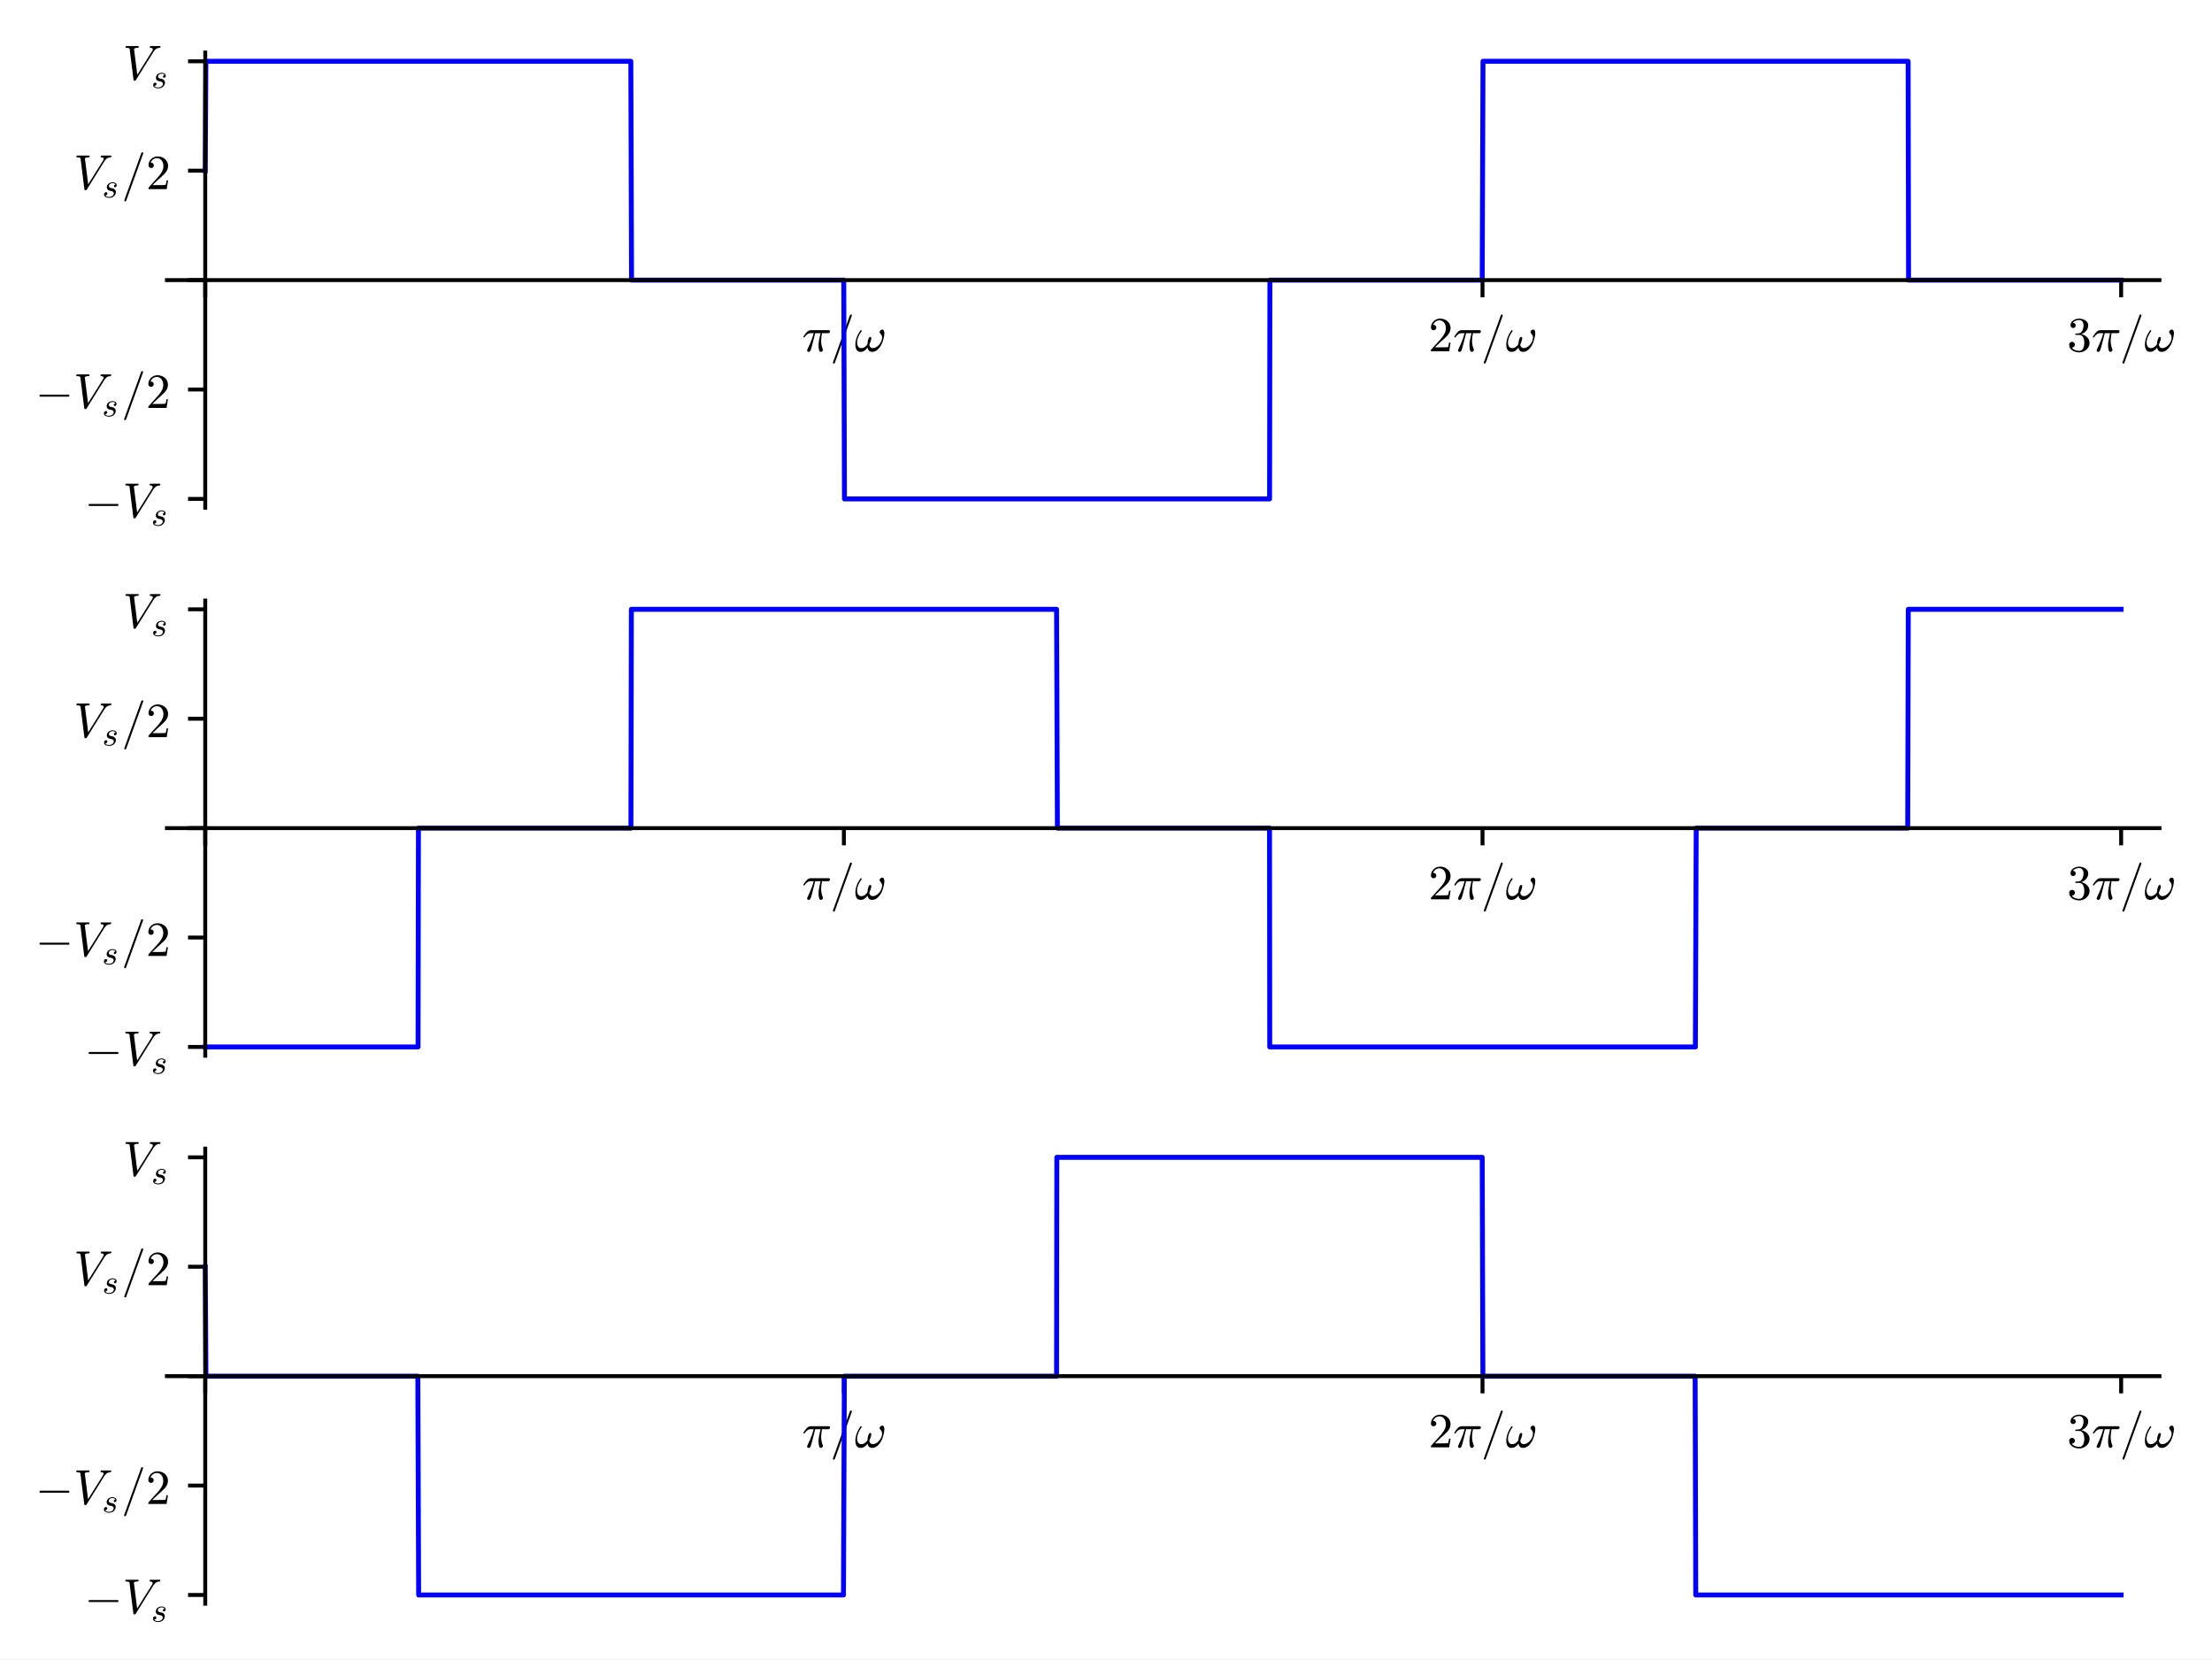
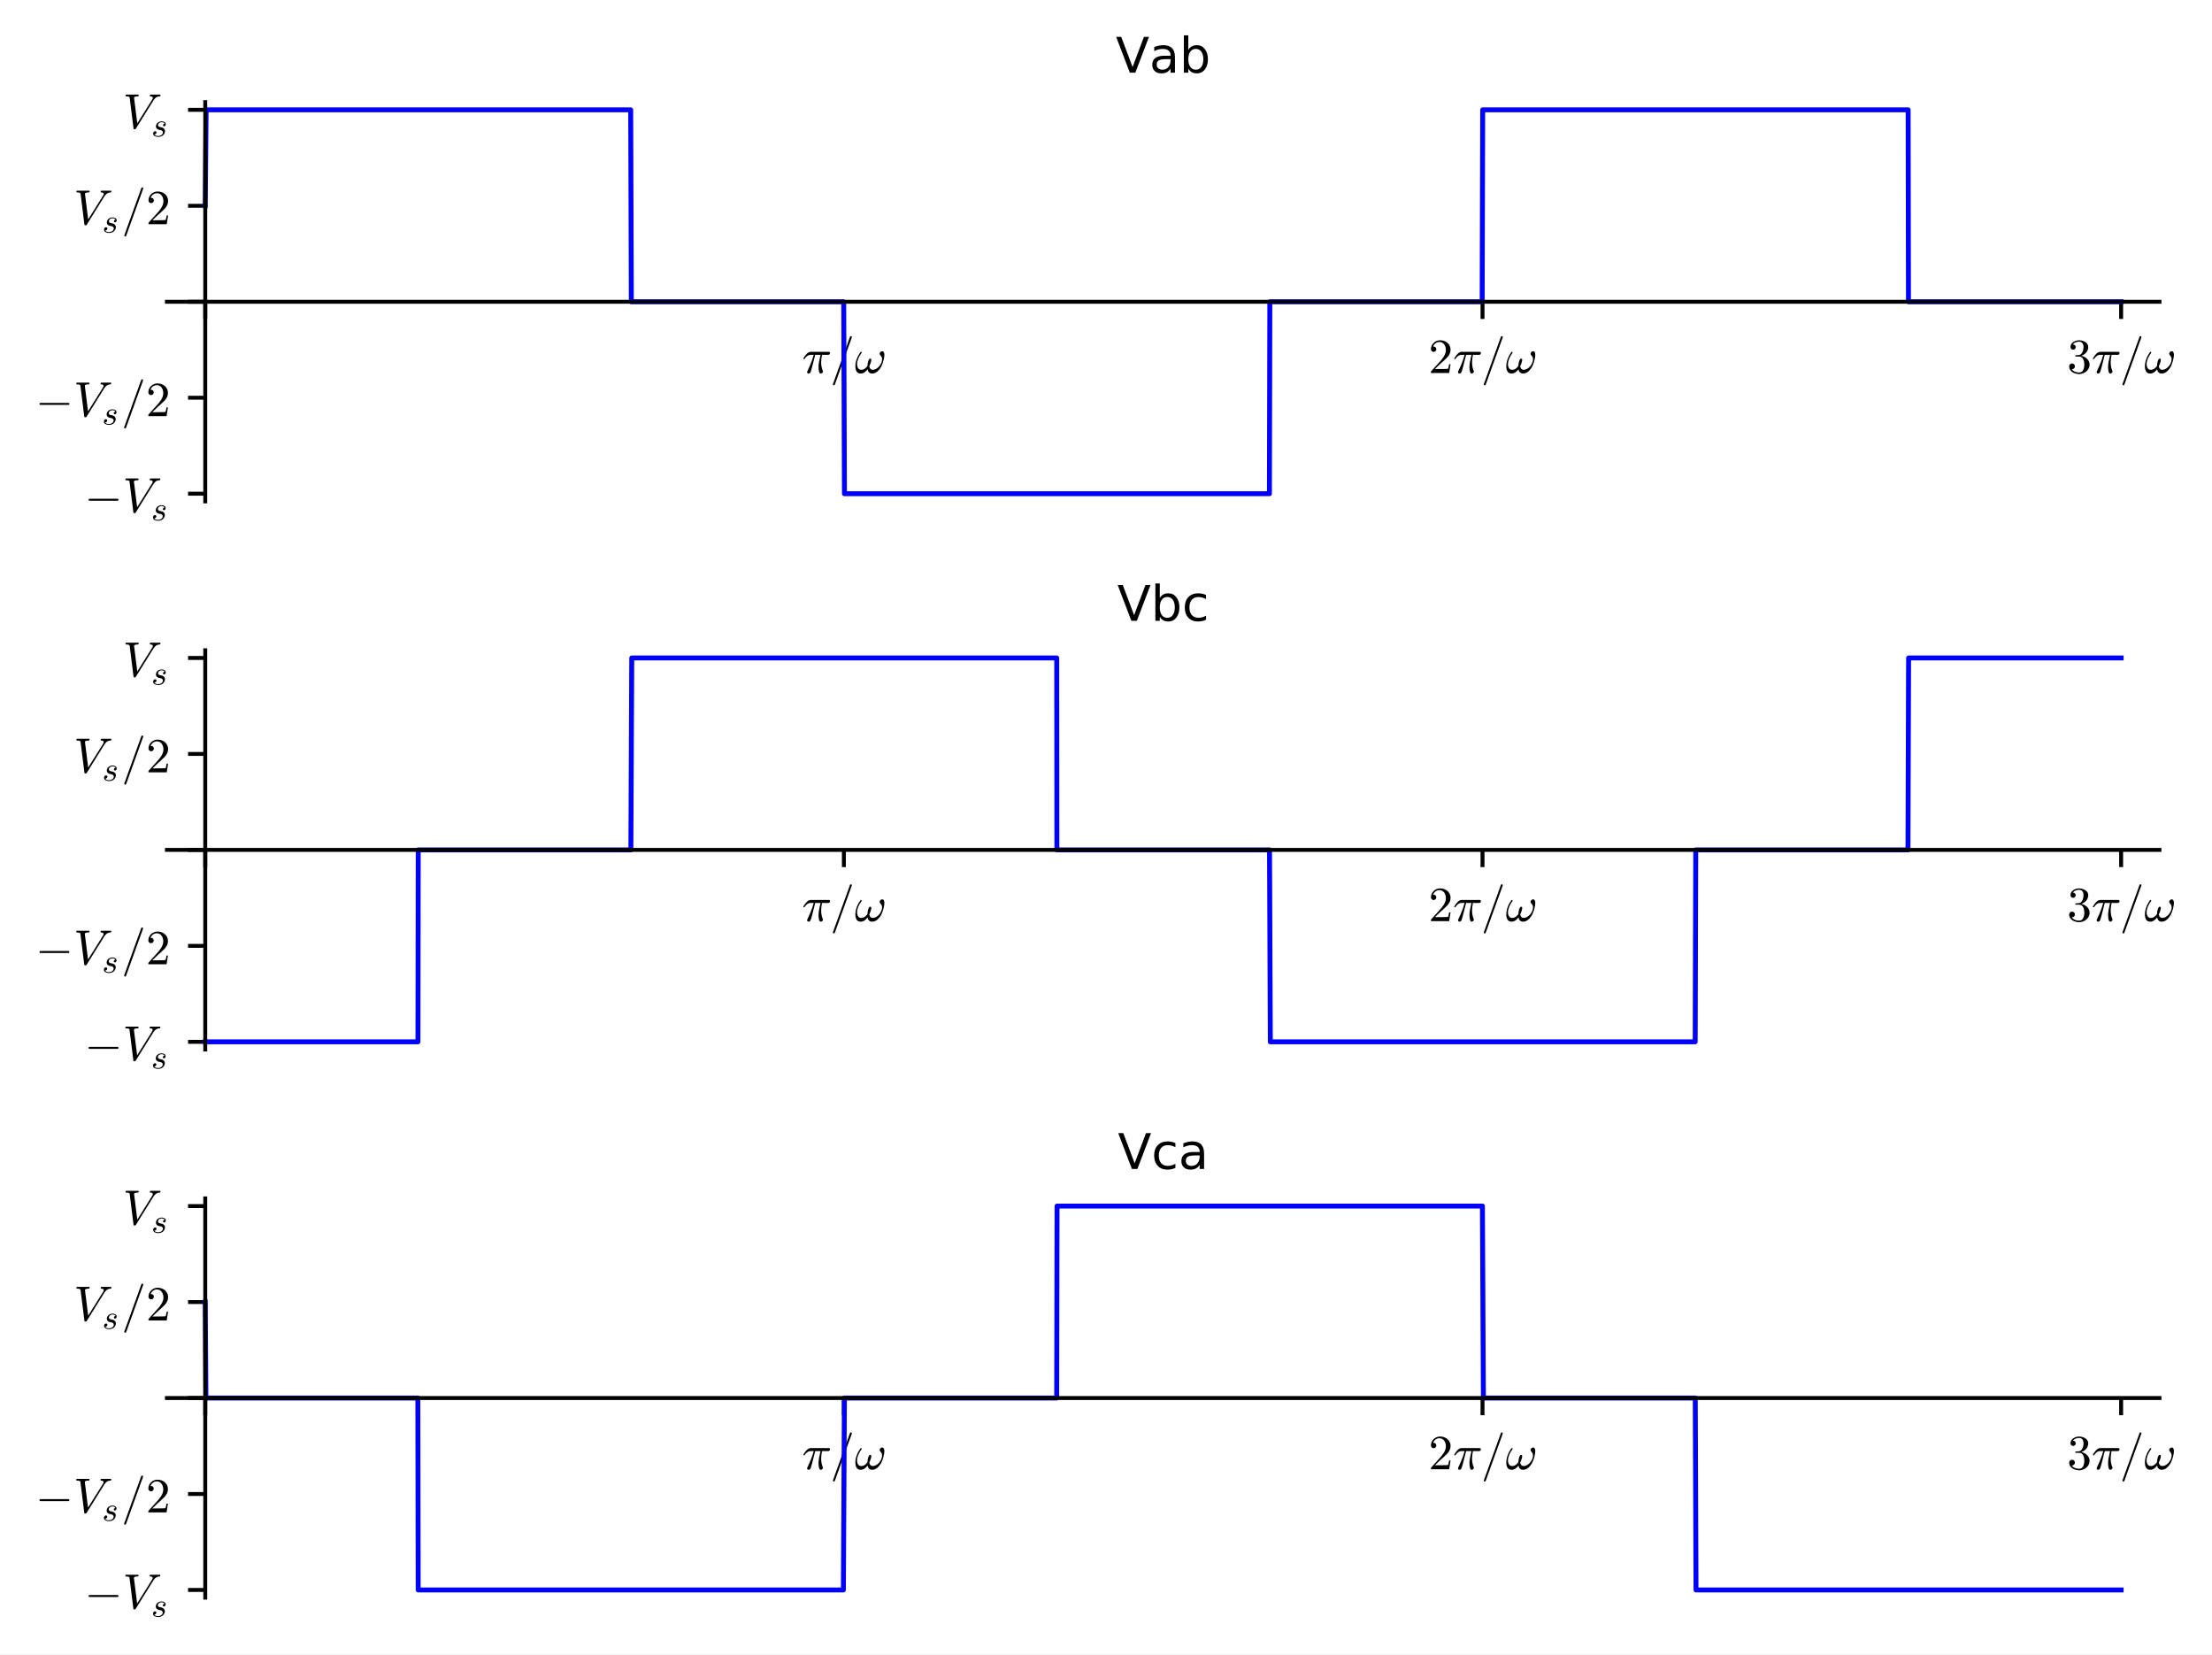
- <svg xmlns="http://www.w3.org/2000/svg" xmlns:xlink="http://www.w3.org/1999/xlink" height="337.881pt" version="1.1" viewBox="0 0 450.485 337.881" width="450.485pt">
+ <svg xmlns="http://www.w3.org/2000/svg" xmlns:xlink="http://www.w3.org/1999/xlink" height="336.799pt" version="1.1" viewBox="0 0 450.485 336.799" width="450.485pt">
  <defs>
    <style type="text/css">
*{stroke-linecap:butt;stroke-linejoin:round;}
  </style>
  </defs>
  <g id="figure_1">
    <g id="patch_1">
-       <path d="M 0 337.881  L 450.485 337.881  L 450.485 0  L 0 0  z " style="fill:#ffffff;" />
+       <path d="M 0 336.799  L 450.485 336.799  L 450.485 0  L 0 0  z " style="fill:#ffffff;" />
    </g>
    <g id="axes_1">
      <g id="patch_2">
-         <path d="M 33.996 103.385  L 439.785 103.385  L 439.785 10.7  L 33.996 10.7  z " style="fill:#ffffff;" />
+         <path d="M 33.996 102.083  L 439.785 102.083  L 439.785 20.798  L 33.996 20.798  z " style="fill:#ffffff;" />
      </g>
      <g id="matplotlib.axis_1">
        <g id="xtick_1">
          <g id="line2d_1">
            <defs>
-               <path d="M 0 0  L 0 3.5  " id="mc6eeaa97c4" style="stroke:#000000;stroke-width:0.8;" />
-             </defs>
-             <g>
-               <use style="stroke:#000000;stroke-width:0.8;" x="41.8" xlink:href="#mc6eeaa97c4" y="57.042" />
+               <path d="M 0 0  L 0 3.5  " id="m6a03332f2c" style="stroke:#000000;stroke-width:0.8;" />
+             </defs>
+             <g>
+               <use style="stroke:#000000;stroke-width:0.8;" x="41.8" xlink:href="#m6a03332f2c" y="61.441" />
            </g>
          </g>
        </g>
        <g id="xtick_2">
          <g id="line2d_2">
            <g>
-               <use style="stroke:#000000;stroke-width:0.8;" x="171.86" xlink:href="#mc6eeaa97c4" y="57.042" />
+               <use style="stroke:#000000;stroke-width:0.8;" x="171.86" xlink:href="#m6a03332f2c" y="61.441" />
            </g>
          </g>
          <g id="text_1">
            <defs>
              <path d="M 10.109 1.703  Q 10.109 2.25 10.5 3.328  Q 13.281 9.125 15.688 14.719  Q 18.109 20.312 20.031 25.609  Q 21.969 30.906 23.578 36.922  L 17.188 36.922  Q 13.531 36.922 10.344 34.625  Q 7.172 32.328 5.078 28.812  Q 4.891 28.422 4.5 28.422  L 3.328 28.422  Q 2.391 28.422 2.391 29.391  Q 2.391 29.594 2.594 29.984  Q 5.859 35.547 9.594 39.328  Q 13.328 43.109 18.016 43.109  L 54.297 43.109  Q 55.328 43.109 56.047 42.422  Q 56.781 41.75 56.781 40.578  Q 56.781 39.109 55.734 38.016  Q 54.688 36.922 53.219 36.922  L 40.484 36.922  Q 38.875 29.047 38.719 21.578  Q 38.719 11.969 42.094 4.203  Q 42.391 3.609 42.391 2.984  Q 42.391 1.906 41.75 0.969  Q 41.109 0.047 40.109 -0.531  Q 39.109 -1.125 37.984 -1.125  Q 35.359 -1.125 34.375 3.172  Q 33.406 7.469 33.406 11.531  Q 33.406 17.234 34.375 22.531  Q 35.359 27.828 37.5 36.922  L 26.609 36.922  Q 18.703 4.891 17.094 1.609  Q 15.672 -1.125 13.188 -1.125  Q 11.969 -1.125 11.031 -0.312  Q 10.109 0.484 10.109 1.703  z " id="Cmmi10-bc" />
              <path d="M 5.609 -23  Q 5.609 -22.703 5.719 -22.609  L 40.484 73.781  Q 40.672 74.359 41.156 74.672  Q 41.656 75 42.281 75  Q 43.172 75 43.719 74.453  Q 44.281 73.922 44.281 73  L 44.281 72.609  L 9.516 -23.781  Q 8.938 -25 7.625 -25  Q 6.781 -25 6.188 -24.406  Q 5.609 -23.828 5.609 -23  z " id="Cmmi10-3d" />
              <path d="M 12.109 -1.125  Q 6.453 -1.125 3.938 3.016  Q 1.422 7.172 1.422 13.188  Q 1.422 17.141 2.125 20.922  Q 2.828 24.703 4.266 28.578  Q 5.719 32.469 7.562 35.859  Q 9.422 39.266 11.719 42.484  Q 12.156 43.109 12.891 43.109  Q 13.531 43.109 13.922 42.719  Q 14.312 42.328 14.312 41.797  Q 14.312 41.266 14.016 40.828  Q 4.891 28.266 4.891 17.672  Q 4.891 13.094 7 9.797  Q 9.125 6.5 13.484 6.5  Q 17.234 6.5 20.438 8.688  Q 23.641 10.891 25.984 14.312  Q 25.984 16.062 26.594 19.766  Q 27.203 23.484 28.484 26.391  Q 29.781 29.297 31.594 29.297  Q 33.891 29.297 33.891 26.609  Q 33.891 25.047 33.219 22.672  Q 32.562 20.312 31.75 18.266  Q 30.953 16.219 29.781 13.625  Q 30.953 6.5 36.922 6.5  Q 40.375 6.5 43.859 8.5  Q 47.359 10.5 50.047 13.75  Q 52.734 17 54.266 20.75  Q 55.812 24.516 55.812 27.875  Q 55.812 30.906 54.859 32.594  Q 53.906 34.281 52.344 36.125  Q 50.781 37.984 50.781 39.109  Q 50.781 41.062 52.438 42.672  Q 54.109 44.281 56 44.281  Q 58.453 44.281 59.469 42.062  Q 60.5 39.844 60.5 37.016  Q 60.5 32.422 58.672 25.438  Q 56.844 18.453 54.5 13.812  Q 51.266 7.516 46.406 3.188  Q 41.547 -1.125 35.5 -1.125  Q 31.641 -1.125 29.266 1.188  Q 26.906 3.516 26.219 7.516  Q 23.438 3.562 19.875 1.219  Q 16.312 -1.125 12.109 -1.125  z " id="Cmmi10-21" />
            </defs>
-             <g transform="translate(163.3604 71.54227)scale(0.1 -0.1)">
+             <g transform="translate(163.3604 75.9407)scale(0.1 -0.1)">
              <use xlink:href="#Cmmi10-bc" />
              <use transform="translate(56.98242 0)" xlink:href="#Cmmi10-3d" />
              <use transform="translate(106.9824 0)" xlink:href="#Cmmi10-21" />
            </g>
          </g>
        </g>
        <g id="xtick_3">
          <g id="line2d_3">
            <g>
-               <use style="stroke:#000000;stroke-width:0.8;" x="301.921" xlink:href="#mc6eeaa97c4" y="57.042" />
+               <use style="stroke:#000000;stroke-width:0.8;" x="301.921" xlink:href="#m6a03332f2c" y="61.441" />
            </g>
          </g>
          <g id="text_2">
            <defs>
              <path d="M 4.984 0  L 4.984 2.688  Q 4.984 2.938 5.172 3.219  L 20.703 20.406  Q 24.219 24.219 26.406 26.797  Q 28.609 29.391 30.75 32.766  Q 32.906 36.141 34.156 39.625  Q 35.406 43.109 35.406 47.016  Q 35.406 51.125 33.891 54.859  Q 32.375 58.594 29.375 60.844  Q 26.375 63.094 22.125 63.094  Q 17.781 63.094 14.312 60.469  Q 10.844 57.859 9.422 53.719  Q 9.812 53.812 10.5 53.812  Q 12.75 53.812 14.328 52.297  Q 15.922 50.781 15.922 48.391  Q 15.922 46.094 14.328 44.5  Q 12.75 42.922 10.5 42.922  Q 8.156 42.922 6.562 44.547  Q 4.984 46.188 4.984 48.391  Q 4.984 52.156 6.391 55.438  Q 7.812 58.734 10.469 61.297  Q 13.141 63.875 16.484 65.234  Q 19.828 66.609 23.578 66.609  Q 29.297 66.609 34.219 64.188  Q 39.156 61.766 42.031 57.344  Q 44.922 52.938 44.922 47.016  Q 44.922 42.672 43.016 38.766  Q 41.109 34.859 38.125 31.656  Q 35.156 28.469 30.516 24.406  Q 25.875 20.359 24.422 19  L 13.094 8.109  L 22.703 8.109  Q 29.781 8.109 34.547 8.219  Q 39.312 8.344 39.594 8.594  Q 40.766 9.859 42 17.828  L 44.922 17.828  L 42.094 0  z " id="Cmr10-32" />
            </defs>
-             <g transform="translate(290.9208 71.54227)scale(0.1 -0.1)">
+             <g transform="translate(290.9208 75.9407)scale(0.1 -0.1)">
              <use xlink:href="#Cmr10-32" />
              <use transform="translate(50 0)" xlink:href="#Cmmi10-bc" />
              <use transform="translate(106.9824 0)" xlink:href="#Cmmi10-3d" />
              <use transform="translate(156.9824 0)" xlink:href="#Cmmi10-21" />
            </g>
          </g>
        </g>
        <g id="xtick_4">
          <g id="line2d_4">
            <g>
-               <use style="stroke:#000000;stroke-width:0.8;" x="431.981" xlink:href="#mc6eeaa97c4" y="57.042" />
+               <use style="stroke:#000000;stroke-width:0.8;" x="431.981" xlink:href="#m6a03332f2c" y="61.441" />
            </g>
          </g>
          <g id="text_3">
            <defs>
              <path d="M 9.516 7.719  Q 11.859 4.297 15.812 2.641  Q 19.781 0.984 24.312 0.984  Q 30.125 0.984 32.562 5.938  Q 35.016 10.891 35.016 17.188  Q 35.016 20.016 34.5 22.844  Q 33.984 25.688 32.766 28.125  Q 31.547 30.562 29.422 32.031  Q 27.297 33.5 24.219 33.5  L 17.578 33.5  Q 16.703 33.5 16.703 34.422  L 16.703 35.297  Q 16.703 36.078 17.578 36.078  L 23.094 36.531  Q 26.609 36.531 28.922 39.156  Q 31.25 41.797 32.328 45.578  Q 33.406 49.359 33.406 52.781  Q 33.406 57.562 31.156 60.641  Q 28.906 63.719 24.312 63.719  Q 20.516 63.719 17.047 62.281  Q 13.578 60.844 11.531 57.906  Q 11.719 57.953 11.859 57.984  Q 12.016 58.016 12.203 58.016  Q 14.453 58.016 15.969 56.453  Q 17.484 54.891 17.484 52.688  Q 17.484 50.531 15.969 48.969  Q 14.453 47.406 12.203 47.406  Q 10.016 47.406 8.453 48.969  Q 6.891 50.531 6.891 52.688  Q 6.891 56.984 9.469 60.156  Q 12.062 63.328 16.141 64.969  Q 20.219 66.609 24.312 66.609  Q 27.344 66.609 30.703 65.703  Q 34.078 64.797 36.812 63.109  Q 39.547 61.422 41.281 58.781  Q 43.016 56.156 43.016 52.781  Q 43.016 48.578 41.141 45.016  Q 39.266 41.453 35.984 38.859  Q 32.719 36.281 28.812 35.016  Q 33.156 34.188 37.062 31.734  Q 40.969 29.297 43.328 25.484  Q 45.703 21.688 45.703 17.281  Q 45.703 11.766 42.672 7.297  Q 39.656 2.828 34.719 0.312  Q 29.781 -2.203 24.312 -2.203  Q 19.625 -2.203 14.906 -0.406  Q 10.203 1.375 7.203 4.938  Q 4.203 8.5 4.203 13.484  Q 4.203 15.969 5.859 17.625  Q 7.516 19.281 10.016 19.281  Q 11.625 19.281 12.969 18.531  Q 14.312 17.781 15.062 16.406  Q 15.828 15.047 15.828 13.484  Q 15.828 11.031 14.109 9.375  Q 12.406 7.719 10.016 7.719  z " id="Cmr10-33" />
            </defs>
-             <g transform="translate(420.9812 71.54227)scale(0.1 -0.1)">
+             <g transform="translate(420.9812 75.9407)scale(0.1 -0.1)">
              <use xlink:href="#Cmr10-33" />
              <use transform="translate(50 0)" xlink:href="#Cmmi10-bc" />
              <use transform="translate(106.9824 0)" xlink:href="#Cmmi10-3d" />
              <use transform="translate(156.9824 0)" xlink:href="#Cmmi10-21" />
            </g>
          </g>
        </g>
      </g>
      <g id="matplotlib.axis_2">
        <g id="ytick_1">
          <g id="line2d_5">
            <defs>
-               <path d="M 0 0  L -3.5 0  " id="mc8c93dc7a1" style="stroke:#000000;stroke-width:0.8;" />
-             </defs>
-             <g>
-               <use style="stroke:#000000;stroke-width:0.8;" x="41.8" xlink:href="#mc8c93dc7a1" y="101.602" />
+               <path d="M 0 0  L -3.5 0  " id="macf9c96134" style="stroke:#000000;stroke-width:0.8;" />
+             </defs>
+             <g>
+               <use style="stroke:#000000;stroke-width:0.8;" x="41.8" xlink:href="#macf9c96134" y="100.52" />
            </g>
          </g>
          <g id="text_4">
            <defs>
              <path d="M 10.203 23  Q 9.375 23 8.828 23.625  Q 8.297 24.266 8.297 25  Q 8.297 25.734 8.828 26.359  Q 9.375 27 10.203 27  L 67.578 27  Q 68.359 27 68.875 26.359  Q 69.391 25.734 69.391 25  Q 69.391 24.266 68.875 23.625  Q 68.359 23 67.578 23  z " id="Cmsy10-a1" />
              <path d="M 22.016 -1.125  L 14.016 62.594  Q 13.281 64.797 6.5 64.797  Q 5.516 64.797 5.516 66.109  Q 5.719 67.188 6 67.75  Q 6.297 68.312 7.172 68.312  L 31.594 68.312  Q 32.125 68.312 32.375 67.922  Q 32.625 67.531 32.625 67  Q 32.234 64.797 31.297 64.797  Q 23.484 64.797 23 62.109  L 29.594 9.812  L 60.406 58.984  Q 61.281 60.641 61.281 61.625  Q 61.281 63.375 59.688 64.078  Q 58.109 64.797 56 64.797  Q 54.984 64.797 54.984 66.109  Q 55.172 66.891 55.312 67.328  Q 55.469 67.781 55.766 68.047  Q 56.062 68.312 56.688 68.312  L 75.984 68.312  Q 76.906 68.312 76.906 67  Q 76.516 64.797 75.594 64.797  Q 68.062 64.797 63.812 58.203  Q 63.625 58.016 63.484 58.016  L 26.609 -1.125  Q 25.875 -2.203 24.703 -2.203  L 23.297 -2.203  Q 22.172 -2.203 22.016 -1.125  z " id="Cmmi10-56" />
              <path d="M 8.688 6.109  Q 11.375 1.516 19.484 1.516  Q 23 1.516 26.172 2.703  Q 29.344 3.906 31.422 6.297  Q 33.5 8.688 33.5 12.109  Q 33.5 14.703 31.641 16.359  Q 29.781 18.016 27.094 18.609  L 21.688 19.672  Q 17.969 20.609 15.578 23.141  Q 13.188 25.688 13.188 29.297  Q 13.188 33.734 15.594 37.156  Q 18.016 40.578 21.969 42.375  Q 25.922 44.188 30.172 44.188  Q 34.719 44.188 38.297 42.016  Q 41.891 39.844 41.891 35.594  Q 41.891 33.297 40.594 31.531  Q 39.312 29.781 37.016 29.781  Q 35.688 29.781 34.734 30.641  Q 33.797 31.5 33.797 32.812  Q 33.797 33.984 34.453 35.078  Q 35.109 36.188 36.203 36.844  Q 37.312 37.5 38.484 37.5  Q 37.594 39.656 35.172 40.625  Q 32.766 41.609 29.984 41.609  Q 27.438 41.609 24.891 40.578  Q 22.359 39.547 20.812 37.562  Q 19.281 35.594 19.281 32.906  Q 19.281 31.109 20.547 29.734  Q 21.828 28.375 23.688 27.781  L 29.5 26.609  Q 32.281 26.031 34.594 24.531  Q 36.922 23.047 38.25 20.766  Q 39.594 18.5 39.594 15.578  Q 39.594 11.859 37.516 8.25  Q 35.453 4.641 32.422 2.484  Q 27.094 -1.125 19.391 -1.125  Q 14.062 -1.125 9.609 1.312  Q 5.172 3.766 5.172 8.594  Q 5.172 11.328 6.75 13.344  Q 8.344 15.375 11.078 15.375  Q 12.703 15.375 13.797 14.391  Q 14.891 13.422 14.891 11.812  Q 14.891 9.516 13.172 7.812  Q 11.469 6.109 9.188 6.109  z " id="Cmmi10-73" />
            </defs>
-             <g transform="translate(17.2 105.4014)scale(0.1 -0.1)">
+             <g transform="translate(17.2 104.319)scale(0.1 -0.1)">
              <use transform="translate(0 0.6875)" xlink:href="#Cmsy10-a1" />
              <use transform="translate(77.68555 0.6875)" xlink:href="#Cmmi10-56" />
              <use transform="translate(135.9863 -16.31875)scale(0.7)" xlink:href="#Cmmi10-73" />
            </g>
          </g>
        </g>
        <g id="ytick_2">
          <g id="line2d_6">
            <g>
-               <use style="stroke:#000000;stroke-width:0.8;" x="41.8" xlink:href="#mc8c93dc7a1" y="79.322" />
+               <use style="stroke:#000000;stroke-width:0.8;" x="41.8" xlink:href="#macf9c96134" y="80.98" />
            </g>
          </g>
          <g id="text_5">
-             <g transform="translate(7.2 83.0722)scale(0.1 -0.1)">
+             <g transform="translate(7.2 84.73025)scale(0.1 -0.1)">
              <use xlink:href="#Cmsy10-a1" />
              <use transform="translate(77.68555 0)" xlink:href="#Cmmi10-56" />
              <use transform="translate(135.9863 -17.00625)scale(0.7)" xlink:href="#Cmmi10-73" />
              <use transform="translate(175.1078 0)" xlink:href="#Cmmi10-3d" />
              <use transform="translate(225.1078 0)" xlink:href="#Cmr10-32" />
            </g>
          </g>
        </g>
        <g id="ytick_3">
          <g id="line2d_7">
            <g>
-               <use style="stroke:#000000;stroke-width:0.8;" x="41.8" xlink:href="#mc8c93dc7a1" y="57.042" />
+               <use style="stroke:#000000;stroke-width:0.8;" x="41.8" xlink:href="#macf9c96134" y="61.441" />
            </g>
          </g>
        </g>
        <g id="ytick_4">
          <g id="line2d_8">
            <g>
-               <use style="stroke:#000000;stroke-width:0.8;" x="41.8" xlink:href="#mc8c93dc7a1" y="34.762" />
+               <use style="stroke:#000000;stroke-width:0.8;" x="41.8" xlink:href="#macf9c96134" y="41.901" />
            </g>
          </g>
          <g id="text_6">
-             <g transform="translate(15 38.51233)scale(0.1 -0.1)">
+             <g transform="translate(15 45.65115)scale(0.1 -0.1)">
              <use xlink:href="#Cmmi10-56" />
              <use transform="translate(58.30078 -17.00625)scale(0.7)" xlink:href="#Cmmi10-73" />
              <use transform="translate(97.42227 0)" xlink:href="#Cmmi10-3d" />
              <use transform="translate(147.4223 0)" xlink:href="#Cmr10-32" />
            </g>
          </g>
        </g>
        <g id="ytick_5">
          <g id="line2d_9">
            <g>
-               <use style="stroke:#000000;stroke-width:0.8;" x="41.8" xlink:href="#mc8c93dc7a1" y="12.482" />
+               <use style="stroke:#000000;stroke-width:0.8;" x="41.8" xlink:href="#macf9c96134" y="22.362" />
            </g>
          </g>
          <g id="text_7">
-             <g transform="translate(25 16.28161)scale(0.1 -0.1)">
+             <g transform="translate(25 26.16082)scale(0.1 -0.1)">
              <use transform="translate(0 0.6875)" xlink:href="#Cmmi10-56" />
              <use transform="translate(58.30078 -16.31875)scale(0.7)" xlink:href="#Cmmi10-73" />
            </g>
          </g>
        </g>
      </g>
      <g id="line2d_10">
-         <path clip-path="url(#p603b918c6f)" d="M 41.8 34.762  L 41.928 12.482  L 128.473 12.482  L 128.62 57.042  L 171.836 57.042  L 171.979 101.602  L 258.555 101.602  L 258.623 57.042  L 301.86 57.042  L 302.019 12.482  L 388.598 12.482  L 388.689 57.042  L 431.981 57.042  L 431.981 57.042  " style="fill:none;stroke:#0000ff;stroke-linecap:square;" />
+         <path clip-path="url(#p692a2b6c26)" d="M 41.8 41.901  L 41.978 22.362  L 128.446 22.362  L 128.574 61.441  L 171.828 61.441  L 171.976 100.52  L 258.525 100.52  L 258.608 61.441  L 301.85 61.441  L 301.96 22.362  L 388.603 22.362  L 388.67 61.441  L 431.981 61.441  L 431.981 61.441  " style="fill:none;stroke:#0000ff;stroke-linecap:square;" />
      </g>
      <g id="patch_3">
-         <path d="M 41.8 103.385  L 41.8 10.7  " style="fill:none;stroke:#000000;stroke-linecap:square;stroke-linejoin:miter;stroke-width:0.8;" />
+         <path d="M 41.8 102.083  L 41.8 20.798  " style="fill:none;stroke:#000000;stroke-linecap:square;stroke-linejoin:miter;stroke-width:0.8;" />
      </g>
      <g id="patch_4">
-         <path d="M 33.996 57.042  L 439.785 57.042  " style="fill:none;stroke:#000000;stroke-linecap:square;stroke-linejoin:miter;stroke-width:0.8;" />
+         <path d="M 33.996 61.441  L 439.785 61.441  " style="fill:none;stroke:#000000;stroke-linecap:square;stroke-linejoin:miter;stroke-width:0.8;" />
+       </g>
+       <g id="text_8">
+         <defs>
+           <path d="M 28.609 0  L 0.781 72.906  L 11.078 72.906  L 34.188 11.531  L 57.328 72.906  L 67.578 72.906  L 39.797 0  z " id="DejaVuSans-56" />
+           <path d="M 34.281 27.484  Q 23.391 27.484 19.188 25  Q 14.984 22.516 14.984 16.5  Q 14.984 11.719 18.141 8.906  Q 21.297 6.109 26.703 6.109  Q 34.188 6.109 38.703 11.406  Q 43.219 16.703 43.219 25.484  L 43.219 27.484  z M 52.203 31.203  L 52.203 0  L 43.219 0  L 43.219 8.297  Q 40.141 3.328 35.547 0.953  Q 30.953 -1.422 24.312 -1.422  Q 15.922 -1.422 10.953 3.297  Q 6 8.016 6 15.922  Q 6 25.141 12.172 29.828  Q 18.359 34.516 30.609 34.516  L 43.219 34.516  L 43.219 35.406  Q 43.219 41.609 39.141 45  Q 35.062 48.391 27.688 48.391  Q 23 48.391 18.547 47.266  Q 14.109 46.141 10.016 43.891  L 10.016 52.203  Q 14.938 54.109 19.578 55.047  Q 24.219 56 28.609 56  Q 40.484 56 46.344 49.844  Q 52.203 43.703 52.203 31.203  z " id="DejaVuSans-61" />
+           <path d="M 48.688 27.297  Q 48.688 37.203 44.609 42.844  Q 40.531 48.484 33.406 48.484  Q 26.266 48.484 22.188 42.844  Q 18.109 37.203 18.109 27.297  Q 18.109 17.391 22.188 11.75  Q 26.266 6.109 33.406 6.109  Q 40.531 6.109 44.609 11.75  Q 48.688 17.391 48.688 27.297  z M 18.109 46.391  Q 20.953 51.266 25.266 53.625  Q 29.594 56 35.594 56  Q 45.562 56 51.781 48.094  Q 58.016 40.188 58.016 27.297  Q 58.016 14.406 51.781 6.484  Q 45.562 -1.422 35.594 -1.422  Q 29.594 -1.422 25.266 0.953  Q 20.953 3.328 18.109 8.203  L 18.109 0  L 9.078 0  L 9.078 75.984  L 18.109 75.984  z " id="DejaVuSans-62" />
+         </defs>
+         <g transform="translate(227.2375 14.79844)scale(0.1 -0.1)">
+           <use xlink:href="#DejaVuSans-56" />
+           <use x="68.299" xlink:href="#DejaVuSans-61" />
+           <use x="129.578" xlink:href="#DejaVuSans-62" />
+         </g>
      </g>
    </g>
    <g id="axes_2">
      <g id="patch_5">
-         <path d="M 33.996 214.985  L 439.785 214.985  L 439.785 122.3  L 33.996 122.3  z " style="fill:#ffffff;" />
+         <path d="M 33.996 213.683  L 439.785 213.683  L 439.785 132.398  L 33.996 132.398  z " style="fill:#ffffff;" />
      </g>
      <g id="matplotlib.axis_3">
        <g id="xtick_5">
          <g id="line2d_11">
            <g>
-               <use style="stroke:#000000;stroke-width:0.8;" x="41.8" xlink:href="#mc6eeaa97c4" y="168.642" />
+               <use style="stroke:#000000;stroke-width:0.8;" x="41.8" xlink:href="#m6a03332f2c" y="173.041" />
            </g>
          </g>
        </g>
        <g id="xtick_6">
          <g id="line2d_12">
            <g>
-               <use style="stroke:#000000;stroke-width:0.8;" x="171.86" xlink:href="#mc6eeaa97c4" y="168.642" />
-             </g>
-           </g>
-           <g id="text_8">
-             <g transform="translate(163.3604 183.1423)scale(0.1 -0.1)">
+               <use style="stroke:#000000;stroke-width:0.8;" x="171.86" xlink:href="#m6a03332f2c" y="173.041" />
+             </g>
+           </g>
+           <g id="text_9">
+             <g transform="translate(163.3604 187.5407)scale(0.1 -0.1)">
              <use xlink:href="#Cmmi10-bc" />
              <use transform="translate(56.98242 0)" xlink:href="#Cmmi10-3d" />
              <use transform="translate(106.9824 0)" xlink:href="#Cmmi10-21" />
            </g>
          </g>
        </g>
        <g id="xtick_7">
          <g id="line2d_13">
            <g>
-               <use style="stroke:#000000;stroke-width:0.8;" x="301.921" xlink:href="#mc6eeaa97c4" y="168.642" />
-             </g>
-           </g>
-           <g id="text_9">
-             <g transform="translate(290.9208 183.1423)scale(0.1 -0.1)">
+               <use style="stroke:#000000;stroke-width:0.8;" x="301.921" xlink:href="#m6a03332f2c" y="173.041" />
+             </g>
+           </g>
+           <g id="text_10">
+             <g transform="translate(290.9208 187.5407)scale(0.1 -0.1)">
              <use xlink:href="#Cmr10-32" />
              <use transform="translate(50 0)" xlink:href="#Cmmi10-bc" />
              <use transform="translate(106.9824 0)" xlink:href="#Cmmi10-3d" />
              <use transform="translate(156.9824 0)" xlink:href="#Cmmi10-21" />
            </g>
          </g>
        </g>
        <g id="xtick_8">
          <g id="line2d_14">
            <g>
-               <use style="stroke:#000000;stroke-width:0.8;" x="431.981" xlink:href="#mc6eeaa97c4" y="168.642" />
-             </g>
-           </g>
-           <g id="text_10">
-             <g transform="translate(420.9812 183.1423)scale(0.1 -0.1)">
+               <use style="stroke:#000000;stroke-width:0.8;" x="431.981" xlink:href="#m6a03332f2c" y="173.041" />
+             </g>
+           </g>
+           <g id="text_11">
+             <g transform="translate(420.9812 187.5407)scale(0.1 -0.1)">
              <use xlink:href="#Cmr10-33" />
              <use transform="translate(50 0)" xlink:href="#Cmmi10-bc" />
              <use transform="translate(106.9824 0)" xlink:href="#Cmmi10-3d" />
              <use transform="translate(156.9824 0)" xlink:href="#Cmmi10-21" />
            </g>
          </g>
        </g>
      </g>
      <g id="matplotlib.axis_4">
        <g id="ytick_6">
          <g id="line2d_15">
            <g>
-               <use style="stroke:#000000;stroke-width:0.8;" x="41.8" xlink:href="#mc8c93dc7a1" y="213.202" />
-             </g>
-           </g>
-           <g id="text_11">
-             <g transform="translate(17.2 217.0014)scale(0.1 -0.1)">
+               <use style="stroke:#000000;stroke-width:0.8;" x="41.8" xlink:href="#macf9c96134" y="212.12" />
+             </g>
+           </g>
+           <g id="text_12">
+             <g transform="translate(17.2 215.919)scale(0.1 -0.1)">
              <use transform="translate(0 0.6875)" xlink:href="#Cmsy10-a1" />
              <use transform="translate(77.68555 0.6875)" xlink:href="#Cmmi10-56" />
              <use transform="translate(135.9863 -16.31875)scale(0.7)" xlink:href="#Cmmi10-73" />
            </g>
          </g>
        </g>
        <g id="ytick_7">
          <g id="line2d_16">
            <g>
-               <use style="stroke:#000000;stroke-width:0.8;" x="41.8" xlink:href="#mc8c93dc7a1" y="190.922" />
-             </g>
-           </g>
-           <g id="text_12">
-             <g transform="translate(7.2 194.6722)scale(0.1 -0.1)">
+               <use style="stroke:#000000;stroke-width:0.8;" x="41.8" xlink:href="#macf9c96134" y="192.58" />
+             </g>
+           </g>
+           <g id="text_13">
+             <g transform="translate(7.2 196.3303)scale(0.1 -0.1)">
              <use xlink:href="#Cmsy10-a1" />
              <use transform="translate(77.68555 0)" xlink:href="#Cmmi10-56" />
              <use transform="translate(135.9863 -17.00625)scale(0.7)" xlink:href="#Cmmi10-73" />
              <use transform="translate(175.1078 0)" xlink:href="#Cmmi10-3d" />
              <use transform="translate(225.1078 0)" xlink:href="#Cmr10-32" />
            </g>
          </g>
        </g>
        <g id="ytick_8">
          <g id="line2d_17">
            <g>
-               <use style="stroke:#000000;stroke-width:0.8;" x="41.8" xlink:href="#mc8c93dc7a1" y="168.642" />
+               <use style="stroke:#000000;stroke-width:0.8;" x="41.8" xlink:href="#macf9c96134" y="173.041" />
            </g>
          </g>
        </g>
        <g id="ytick_9">
          <g id="line2d_18">
            <g>
-               <use style="stroke:#000000;stroke-width:0.8;" x="41.8" xlink:href="#mc8c93dc7a1" y="146.362" />
-             </g>
-           </g>
-           <g id="text_13">
-             <g transform="translate(15 150.1123)scale(0.1 -0.1)">
+               <use style="stroke:#000000;stroke-width:0.8;" x="41.8" xlink:href="#macf9c96134" y="153.501" />
+             </g>
+           </g>
+           <g id="text_14">
+             <g transform="translate(15 157.2512)scale(0.1 -0.1)">
              <use xlink:href="#Cmmi10-56" />
              <use transform="translate(58.30078 -17.00625)scale(0.7)" xlink:href="#Cmmi10-73" />
              <use transform="translate(97.42227 0)" xlink:href="#Cmmi10-3d" />
              <use transform="translate(147.4223 0)" xlink:href="#Cmr10-32" />
            </g>
          </g>
        </g>
        <g id="ytick_10">
          <g id="line2d_19">
            <g>
-               <use style="stroke:#000000;stroke-width:0.8;" x="41.8" xlink:href="#mc8c93dc7a1" y="124.082" />
-             </g>
-           </g>
-           <g id="text_14">
-             <g transform="translate(25 127.8816)scale(0.1 -0.1)">
+               <use style="stroke:#000000;stroke-width:0.8;" x="41.8" xlink:href="#macf9c96134" y="133.962" />
+             </g>
+           </g>
+           <g id="text_15">
+             <g transform="translate(25 137.7608)scale(0.1 -0.1)">
              <use transform="translate(0 0.6875)" xlink:href="#Cmmi10-56" />
              <use transform="translate(58.30078 -16.31875)scale(0.7)" xlink:href="#Cmmi10-73" />
            </g>
          </g>
        </g>
      </g>
      <g id="line2d_20">
-         <path clip-path="url(#pfd9e1a38b9)" d="M 41.8 213.202  L 85.138 213.202  L 85.217 168.642  L 128.492 168.642  L 128.585 124.082  L 215.175 124.082  L 215.345 168.642  L 258.545 168.642  L 258.588 213.202  L 345.273 213.202  L 345.441 168.642  L 388.515 168.642  L 388.632 124.082  L 431.981 124.082  L 431.981 124.082  " style="fill:none;stroke:#0000ff;stroke-linecap:square;" />
+         <path clip-path="url(#p117517abb9)" d="M 41.8 212.12  L 85.117 212.12  L 85.175 173.041  L 128.481 173.041  L 128.659 133.962  L 215.205 133.962  L 215.238 173.041  L 258.543 173.041  L 258.708 212.12  L 345.233 212.12  L 345.346 173.041  L 388.567 173.041  L 388.697 133.962  L 431.981 133.962  L 431.981 133.962  " style="fill:none;stroke:#0000ff;stroke-linecap:square;" />
      </g>
      <g id="patch_6">
-         <path d="M 41.8 214.985  L 41.8 122.3  " style="fill:none;stroke:#000000;stroke-linecap:square;stroke-linejoin:miter;stroke-width:0.8;" />
+         <path d="M 41.8 213.683  L 41.8 132.398  " style="fill:none;stroke:#000000;stroke-linecap:square;stroke-linejoin:miter;stroke-width:0.8;" />
      </g>
      <g id="patch_7">
-         <path d="M 33.996 168.642  L 439.785 168.642  " style="fill:none;stroke:#000000;stroke-linecap:square;stroke-linejoin:miter;stroke-width:0.8;" />
+         <path d="M 33.996 173.041  L 439.785 173.041  " style="fill:none;stroke:#000000;stroke-linecap:square;stroke-linejoin:miter;stroke-width:0.8;" />
+       </g>
+       <g id="text_16">
+         <defs>
+           <path d="M 48.781 52.594  L 48.781 44.188  Q 44.969 46.297 41.141 47.344  Q 37.312 48.391 33.406 48.391  Q 24.656 48.391 19.812 42.844  Q 14.984 37.312 14.984 27.297  Q 14.984 17.281 19.812 11.734  Q 24.656 6.203 33.406 6.203  Q 37.312 6.203 41.141 7.25  Q 44.969 8.297 48.781 10.406  L 48.781 2.094  Q 45.016 0.344 40.984 -0.531  Q 36.969 -1.422 32.422 -1.422  Q 20.062 -1.422 12.781 6.344  Q 5.516 14.109 5.516 27.297  Q 5.516 40.672 12.859 48.328  Q 20.219 56 33.016 56  Q 37.156 56 41.109 55.141  Q 45.062 54.297 48.781 52.594  z " id="DejaVuSans-63" />
+         </defs>
+         <g transform="translate(227.5469 126.3984)scale(0.1 -0.1)">
+           <use xlink:href="#DejaVuSans-56" />
+           <use x="68.408" xlink:href="#DejaVuSans-62" />
+           <use x="131.885" xlink:href="#DejaVuSans-63" />
+         </g>
      </g>
    </g>
    <g id="axes_3">
      <g id="patch_8">
-         <path d="M 33.996 326.585  L 439.785 326.585  L 439.785 233.9  L 33.996 233.9  z " style="fill:#ffffff;" />
+         <path d="M 33.996 325.283  L 439.785 325.283  L 439.785 243.998  L 33.996 243.998  z " style="fill:#ffffff;" />
      </g>
      <g id="matplotlib.axis_5">
        <g id="xtick_9">
          <g id="line2d_21">
            <g>
-               <use style="stroke:#000000;stroke-width:0.8;" x="41.8" xlink:href="#mc6eeaa97c4" y="280.242" />
+               <use style="stroke:#000000;stroke-width:0.8;" x="41.8" xlink:href="#m6a03332f2c" y="284.641" />
            </g>
          </g>
        </g>
        <g id="xtick_10">
          <g id="line2d_22">
            <g>
-               <use style="stroke:#000000;stroke-width:0.8;" x="171.86" xlink:href="#mc6eeaa97c4" y="280.242" />
-             </g>
-           </g>
-           <g id="text_15">
-             <g transform="translate(163.3604 294.7423)scale(0.1 -0.1)">
+               <use style="stroke:#000000;stroke-width:0.8;" x="171.86" xlink:href="#m6a03332f2c" y="284.641" />
+             </g>
+           </g>
+           <g id="text_17">
+             <g transform="translate(163.3604 299.1407)scale(0.1 -0.1)">
              <use xlink:href="#Cmmi10-bc" />
              <use transform="translate(56.98242 0)" xlink:href="#Cmmi10-3d" />
              <use transform="translate(106.9824 0)" xlink:href="#Cmmi10-21" />
            </g>
          </g>
        </g>
        <g id="xtick_11">
          <g id="line2d_23">
            <g>
-               <use style="stroke:#000000;stroke-width:0.8;" x="301.921" xlink:href="#mc6eeaa97c4" y="280.242" />
-             </g>
-           </g>
-           <g id="text_16">
-             <g transform="translate(290.9208 294.7423)scale(0.1 -0.1)">
+               <use style="stroke:#000000;stroke-width:0.8;" x="301.921" xlink:href="#m6a03332f2c" y="284.641" />
+             </g>
+           </g>
+           <g id="text_18">
+             <g transform="translate(290.9208 299.1407)scale(0.1 -0.1)">
              <use xlink:href="#Cmr10-32" />
              <use transform="translate(50 0)" xlink:href="#Cmmi10-bc" />
              <use transform="translate(106.9824 0)" xlink:href="#Cmmi10-3d" />
              <use transform="translate(156.9824 0)" xlink:href="#Cmmi10-21" />
            </g>
          </g>
        </g>
        <g id="xtick_12">
          <g id="line2d_24">
            <g>
-               <use style="stroke:#000000;stroke-width:0.8;" x="431.981" xlink:href="#mc6eeaa97c4" y="280.242" />
-             </g>
-           </g>
-           <g id="text_17">
-             <g transform="translate(420.9812 294.7423)scale(0.1 -0.1)">
+               <use style="stroke:#000000;stroke-width:0.8;" x="431.981" xlink:href="#m6a03332f2c" y="284.641" />
+             </g>
+           </g>
+           <g id="text_19">
+             <g transform="translate(420.9812 299.1407)scale(0.1 -0.1)">
              <use xlink:href="#Cmr10-33" />
              <use transform="translate(50 0)" xlink:href="#Cmmi10-bc" />
              <use transform="translate(106.9824 0)" xlink:href="#Cmmi10-3d" />
              <use transform="translate(156.9824 0)" xlink:href="#Cmmi10-21" />
            </g>
          </g>
        </g>
      </g>
      <g id="matplotlib.axis_6">
        <g id="ytick_11">
          <g id="line2d_25">
            <g>
-               <use style="stroke:#000000;stroke-width:0.8;" x="41.8" xlink:href="#mc8c93dc7a1" y="324.802" />
-             </g>
-           </g>
-           <g id="text_18">
-             <g transform="translate(17.2 328.6014)scale(0.1 -0.1)">
+               <use style="stroke:#000000;stroke-width:0.8;" x="41.8" xlink:href="#macf9c96134" y="323.72" />
+             </g>
+           </g>
+           <g id="text_20">
+             <g transform="translate(17.2 327.519)scale(0.1 -0.1)">
              <use transform="translate(0 0.6875)" xlink:href="#Cmsy10-a1" />
              <use transform="translate(77.68555 0.6875)" xlink:href="#Cmmi10-56" />
              <use transform="translate(135.9863 -16.31875)scale(0.7)" xlink:href="#Cmmi10-73" />
            </g>
          </g>
        </g>
        <g id="ytick_12">
          <g id="line2d_26">
            <g>
-               <use style="stroke:#000000;stroke-width:0.8;" x="41.8" xlink:href="#mc8c93dc7a1" y="302.522" />
-             </g>
-           </g>
-           <g id="text_19">
-             <g transform="translate(7.2 306.2722)scale(0.1 -0.1)">
+               <use style="stroke:#000000;stroke-width:0.8;" x="41.8" xlink:href="#macf9c96134" y="304.18" />
+             </g>
+           </g>
+           <g id="text_21">
+             <g transform="translate(7.2 307.9303)scale(0.1 -0.1)">
              <use xlink:href="#Cmsy10-a1" />
              <use transform="translate(77.68555 0)" xlink:href="#Cmmi10-56" />
              <use transform="translate(135.9863 -17.00625)scale(0.7)" xlink:href="#Cmmi10-73" />
              <use transform="translate(175.1078 0)" xlink:href="#Cmmi10-3d" />
              <use transform="translate(225.1078 0)" xlink:href="#Cmr10-32" />
            </g>
          </g>
        </g>
        <g id="ytick_13">
          <g id="line2d_27">
            <g>
-               <use style="stroke:#000000;stroke-width:0.8;" x="41.8" xlink:href="#mc8c93dc7a1" y="280.242" />
+               <use style="stroke:#000000;stroke-width:0.8;" x="41.8" xlink:href="#macf9c96134" y="284.641" />
            </g>
          </g>
        </g>
        <g id="ytick_14">
          <g id="line2d_28">
            <g>
-               <use style="stroke:#000000;stroke-width:0.8;" x="41.8" xlink:href="#mc8c93dc7a1" y="257.962" />
-             </g>
-           </g>
-           <g id="text_20">
-             <g transform="translate(15 261.7123)scale(0.1 -0.1)">
+               <use style="stroke:#000000;stroke-width:0.8;" x="41.8" xlink:href="#macf9c96134" y="265.101" />
+             </g>
+           </g>
+           <g id="text_22">
+             <g transform="translate(15 268.8512)scale(0.1 -0.1)">
              <use xlink:href="#Cmmi10-56" />
              <use transform="translate(58.30078 -17.00625)scale(0.7)" xlink:href="#Cmmi10-73" />
              <use transform="translate(97.42227 0)" xlink:href="#Cmmi10-3d" />
              <use transform="translate(147.4223 0)" xlink:href="#Cmr10-32" />
            </g>
          </g>
        </g>
        <g id="ytick_15">
          <g id="line2d_29">
            <g>
-               <use style="stroke:#000000;stroke-width:0.8;" x="41.8" xlink:href="#mc8c93dc7a1" y="235.682" />
-             </g>
-           </g>
-           <g id="text_21">
-             <g transform="translate(25 239.4816)scale(0.1 -0.1)">
+               <use style="stroke:#000000;stroke-width:0.8;" x="41.8" xlink:href="#macf9c96134" y="245.562" />
+             </g>
+           </g>
+           <g id="text_23">
+             <g transform="translate(25 249.3608)scale(0.1 -0.1)">
              <use transform="translate(0 0.6875)" xlink:href="#Cmmi10-56" />
              <use transform="translate(58.30078 -16.31875)scale(0.7)" xlink:href="#Cmmi10-73" />
            </g>
          </g>
        </g>
      </g>
      <g id="line2d_30">
-         <path clip-path="url(#p4748168054)" d="M 41.8 257.962  L 41.938 280.242  L 85.093 280.242  L 85.259 324.802  L 171.777 324.802  L 171.961 280.242  L 215.175 280.242  L 215.226 235.682  L 301.859 235.682  L 301.998 280.242  L 345.224 280.242  L 345.348 324.802  L 431.981 324.802  L 431.981 324.802  " style="fill:none;stroke:#0000ff;stroke-linecap:square;" />
+         <path clip-path="url(#p9ba0433618)" d="M 41.8 265.101  L 41.933 284.641  L 85.096 284.641  L 85.164 323.72  L 171.761 323.72  L 171.967 284.641  L 215.198 284.641  L 215.273 245.562  L 301.902 245.562  L 302.102 284.641  L 345.248 284.641  L 345.4 323.72  L 431.981 323.72  L 431.981 323.72  " style="fill:none;stroke:#0000ff;stroke-linecap:square;" />
      </g>
      <g id="patch_9">
-         <path d="M 41.8 326.585  L 41.8 233.9  " style="fill:none;stroke:#000000;stroke-linecap:square;stroke-linejoin:miter;stroke-width:0.8;" />
+         <path d="M 41.8 325.283  L 41.8 243.998  " style="fill:none;stroke:#000000;stroke-linecap:square;stroke-linejoin:miter;stroke-width:0.8;" />
      </g>
      <g id="patch_10">
-         <path d="M 33.996 280.242  L 439.785 280.242  " style="fill:none;stroke:#000000;stroke-linecap:square;stroke-linejoin:miter;stroke-width:0.8;" />
+         <path d="M 33.996 284.641  L 439.785 284.641  " style="fill:none;stroke:#000000;stroke-linecap:square;stroke-linejoin:miter;stroke-width:0.8;" />
+       </g>
+       <g id="text_24">
+         <g transform="translate(227.657 237.9984)scale(0.1 -0.1)">
+           <use xlink:href="#DejaVuSans-56" />
+           <use x="68.408" xlink:href="#DejaVuSans-63" />
+           <use x="123.389" xlink:href="#DejaVuSans-61" />
+         </g>
      </g>
    </g>
  </g>
  <defs>
-     <clipPath id="p603b918c6f">
-       <rect height="92.685" width="405.788" x="33.996" y="10.7" />
+     <clipPath id="p692a2b6c26">
+       <rect height="81.285" width="405.788" x="33.996" y="20.798" />
    </clipPath>
-     <clipPath id="pfd9e1a38b9">
-       <rect height="92.685" width="405.788" x="33.996" y="122.3" />
+     <clipPath id="p117517abb9">
+       <rect height="81.285" width="405.788" x="33.996" y="132.398" />
    </clipPath>
-     <clipPath id="p4748168054">
-       <rect height="92.685" width="405.788" x="33.996" y="233.9" />
+     <clipPath id="p9ba0433618">
+       <rect height="81.285" width="405.788" x="33.996" y="243.998" />
    </clipPath>
  </defs>
</svg>
